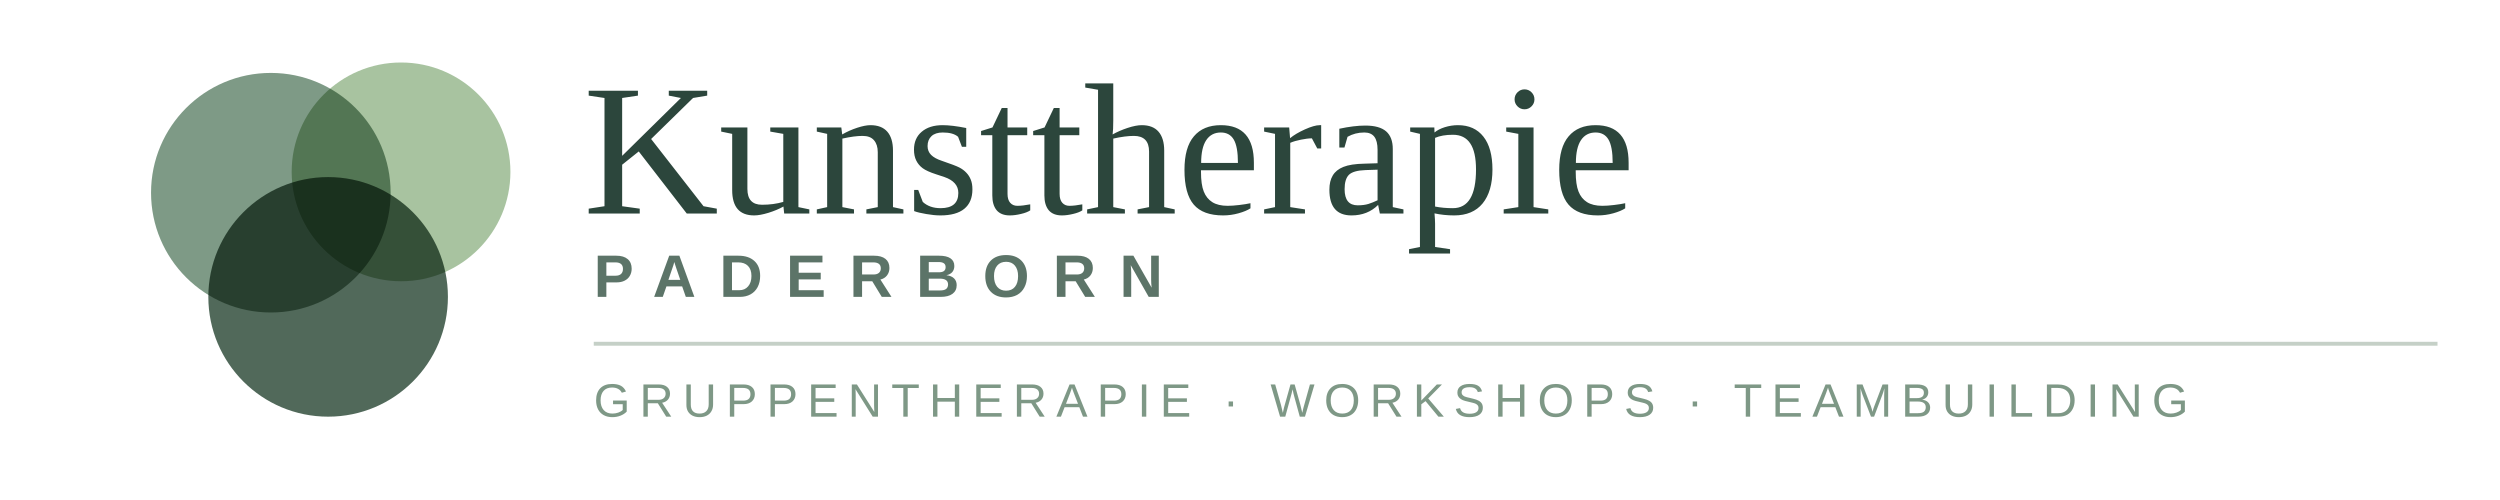
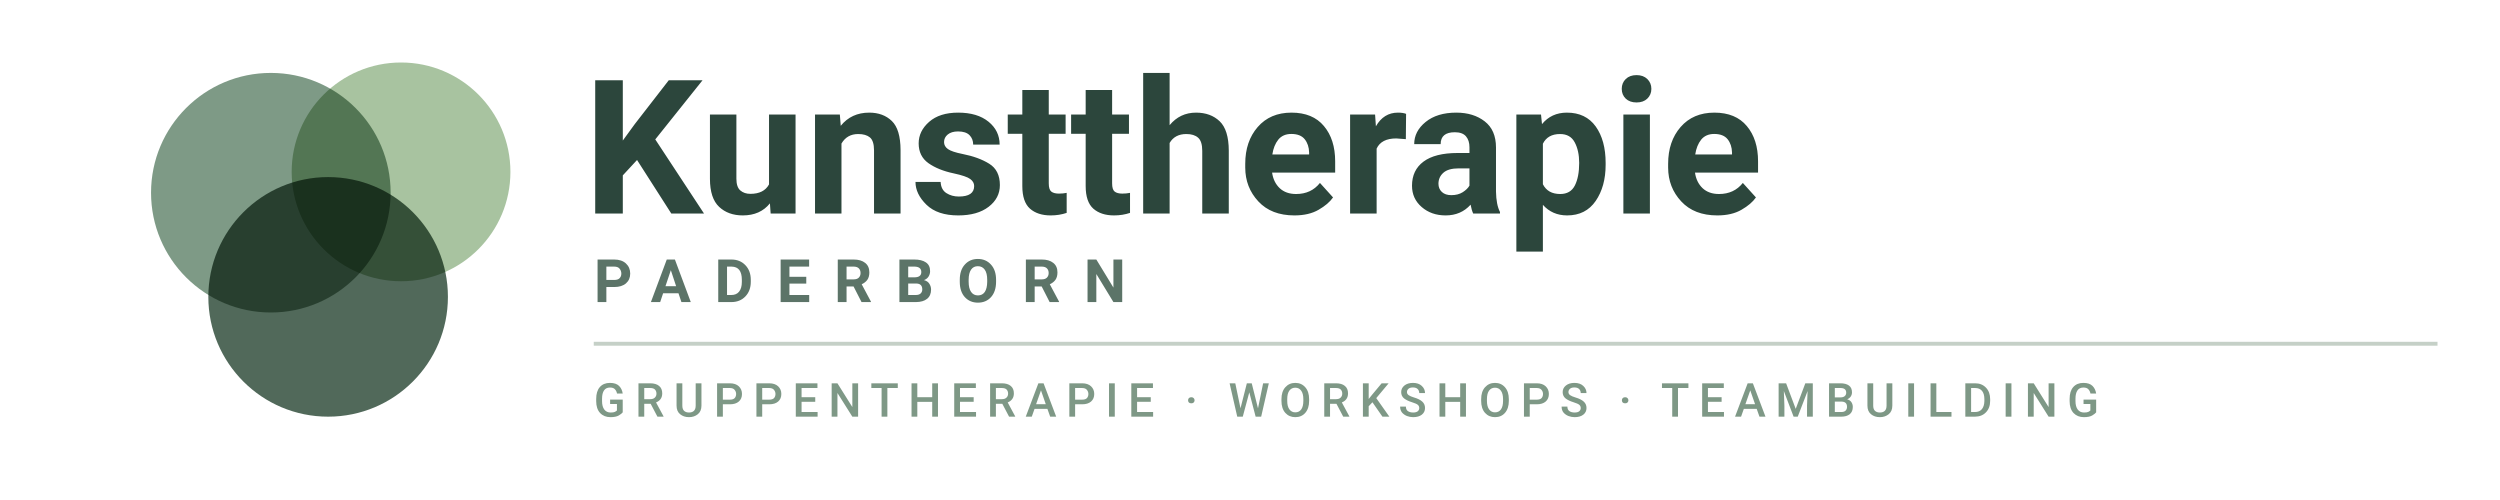
<svg xmlns="http://www.w3.org/2000/svg" viewBox="0 0 480 96" role="img" aria-label="Kunsttherapie Paderborn – Gruppentherapie, Workshops, Teambuilding">
  <g style="isolation:isolate">
    <circle cx="52" cy="37" r="23" fill="#7e9a86" style="mix-blend-mode:multiply" />
    <circle cx="77" cy="33" r="21" fill="#a8c3a0" style="mix-blend-mode:multiply" />
    <circle cx="63" cy="57" r="23" fill="#51695a" style="mix-blend-mode:multiply" />
  </g>
-   <text x="112" y="41" font-family="Georgia, 'Times New Roman', 'Iowan Old Style', serif" font-size="36" fill="#2c463c">Kunsttherapie</text>
-   <text x="114" y="57" font-family="'Helvetica Neue', Arial, sans-serif" font-size="11.5" letter-spacing="4.5" font-weight="600" fill="#5c7468">PADERBORN</text>
+   <text x="112" y="41" font-family="'DM Sans', system-ui, -apple-system, 'Segoe UI', Roboto, Arial, sans-serif" font-size="36" font-weight="600" fill="#2c463c">Kunsttherapie</text>
+   <text x="114" y="58" font-family="'DM Sans', system-ui, -apple-system, 'Segoe UI', Roboto, Arial, sans-serif" font-size="11.5" letter-spacing="4.5" font-weight="600" fill="#5c7468">PADERBORN</text>
  <line x1="114" y1="66" x2="468" y2="66" stroke="#c5d0c7" stroke-width="0.75" />
-   <text x="114" y="80" font-family="'Helvetica Neue', Arial, sans-serif" font-size="9" letter-spacing="1.8" fill="#7e9886">GRUPPENTHERAPIE · WORKSHOPS · TEAMBUILDING</text>
+   <text x="114" y="80" font-family="'DM Sans', system-ui, -apple-system, 'Segoe UI', Roboto, Arial, sans-serif" font-size="9" letter-spacing="1.8" font-weight="500" fill="#7e9886">GRUPPENTHERAPIE · WORKSHOPS · TEAMBUILDING</text>
</svg>
